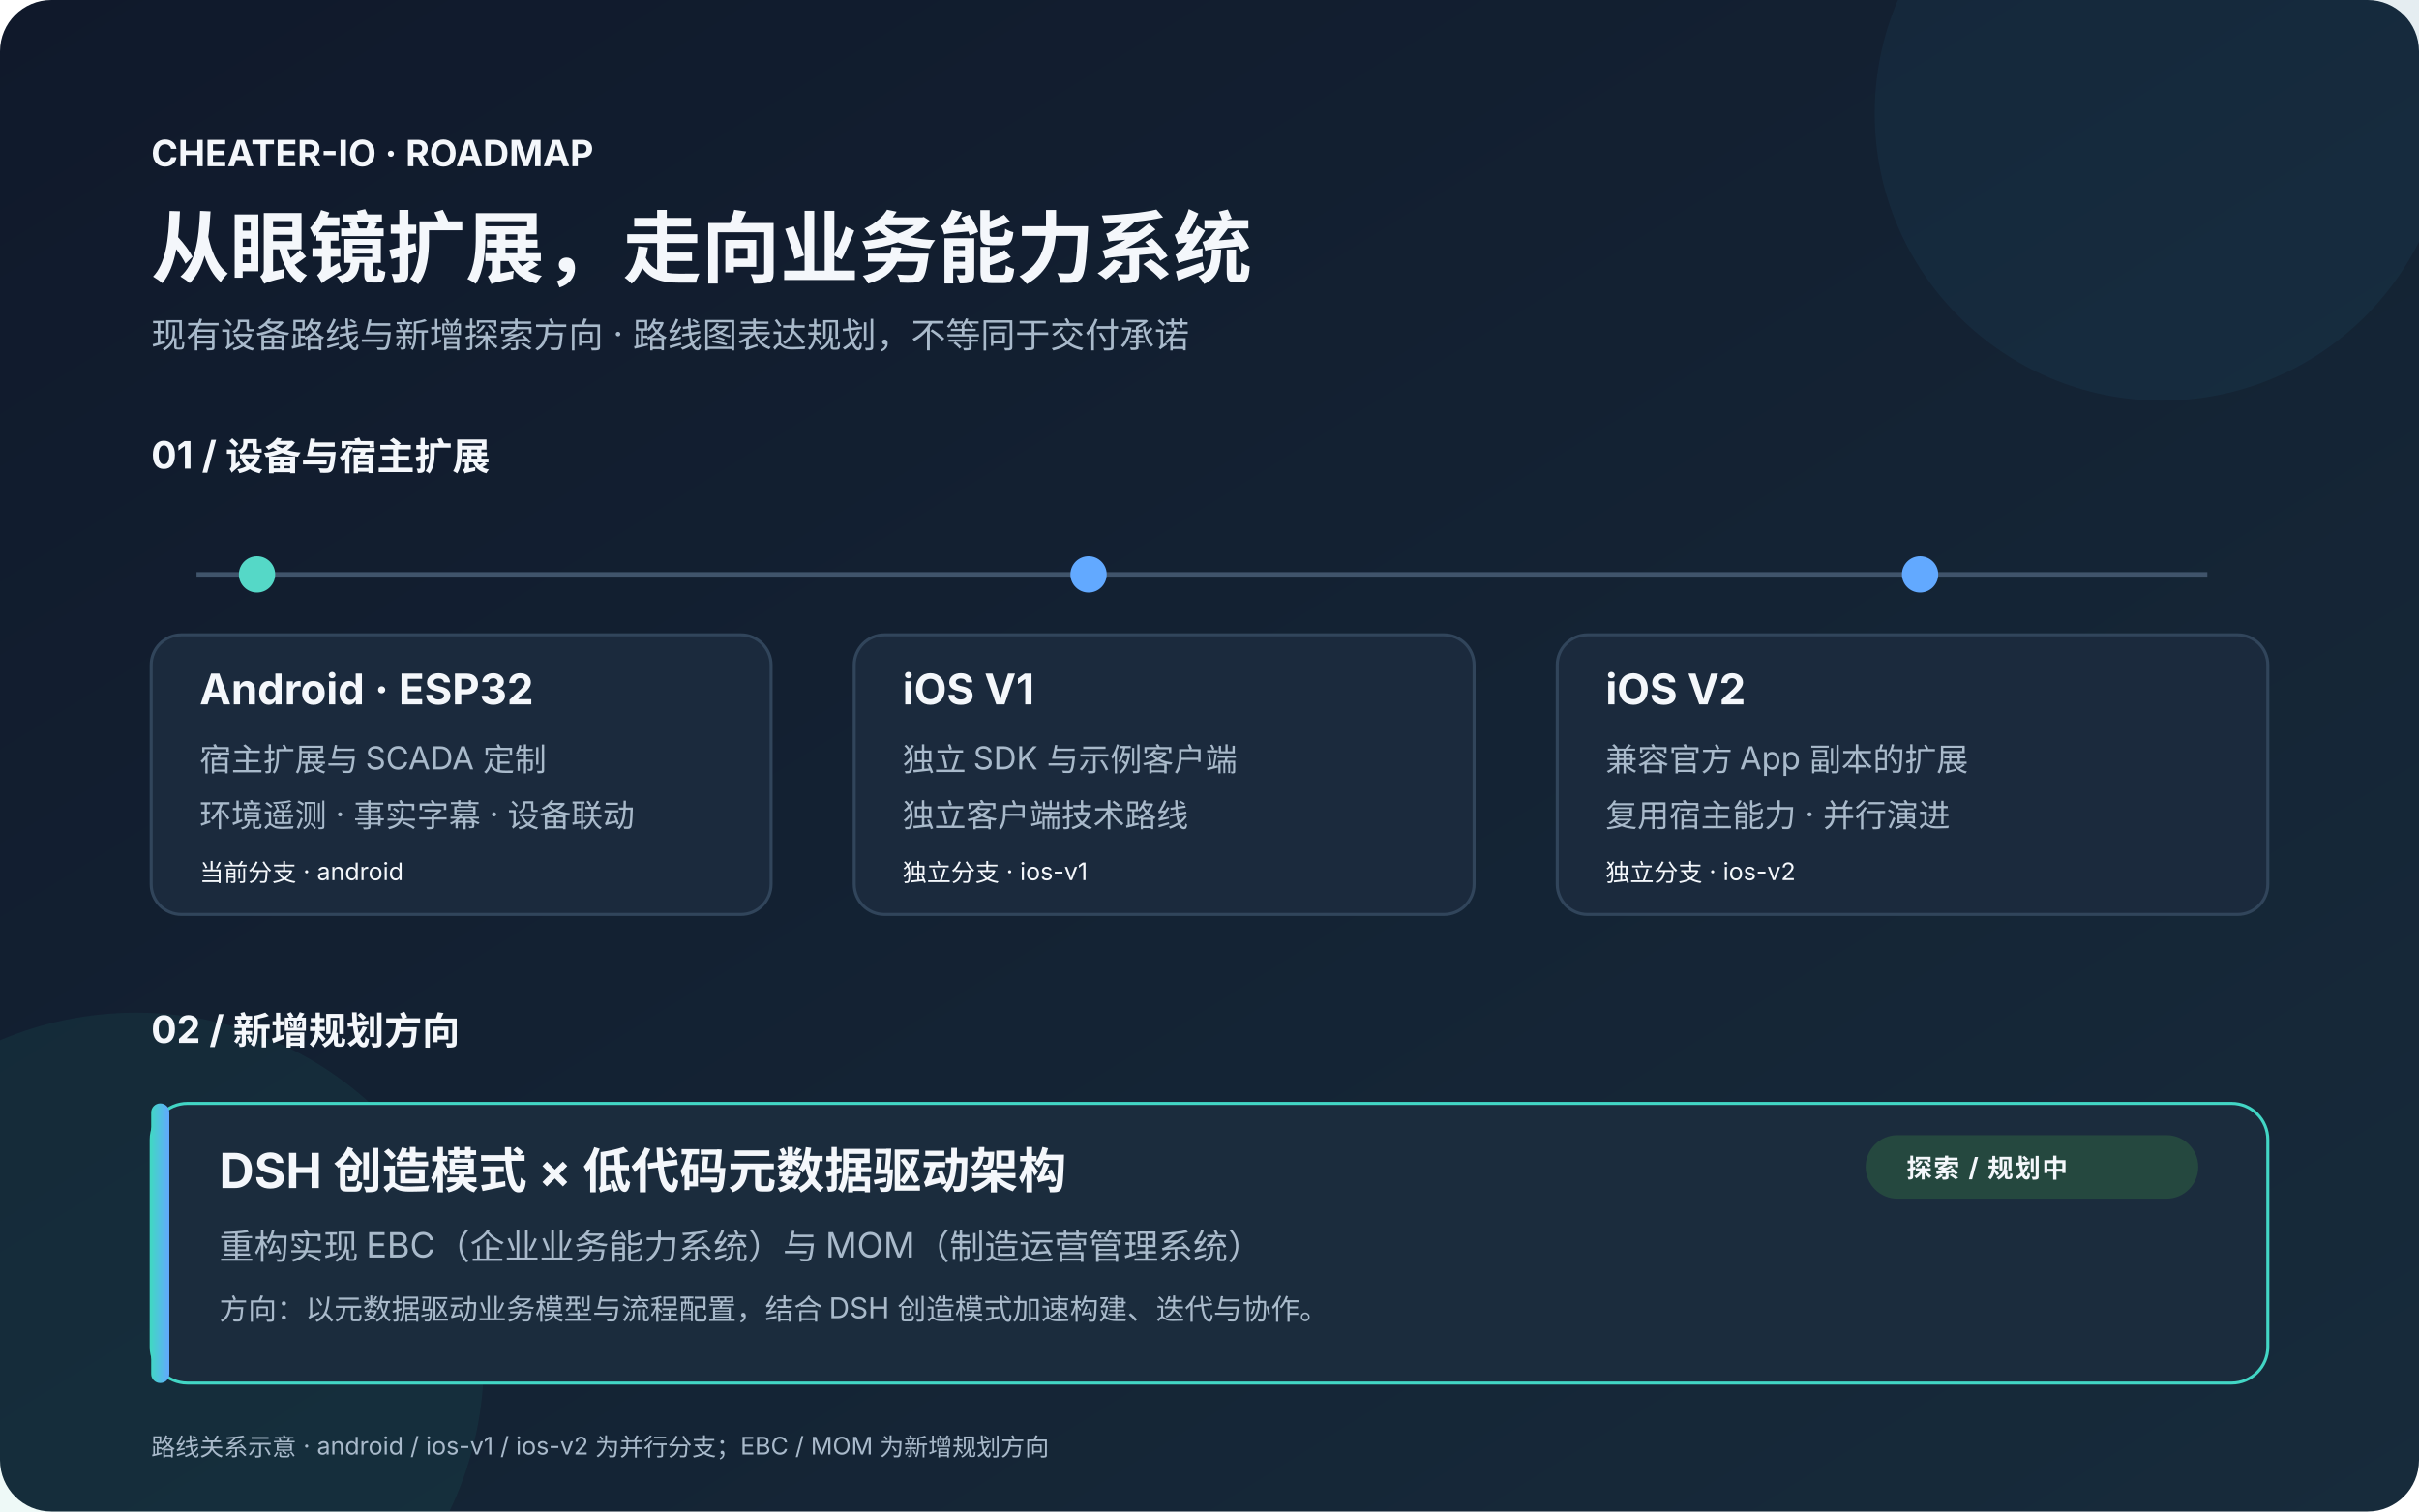
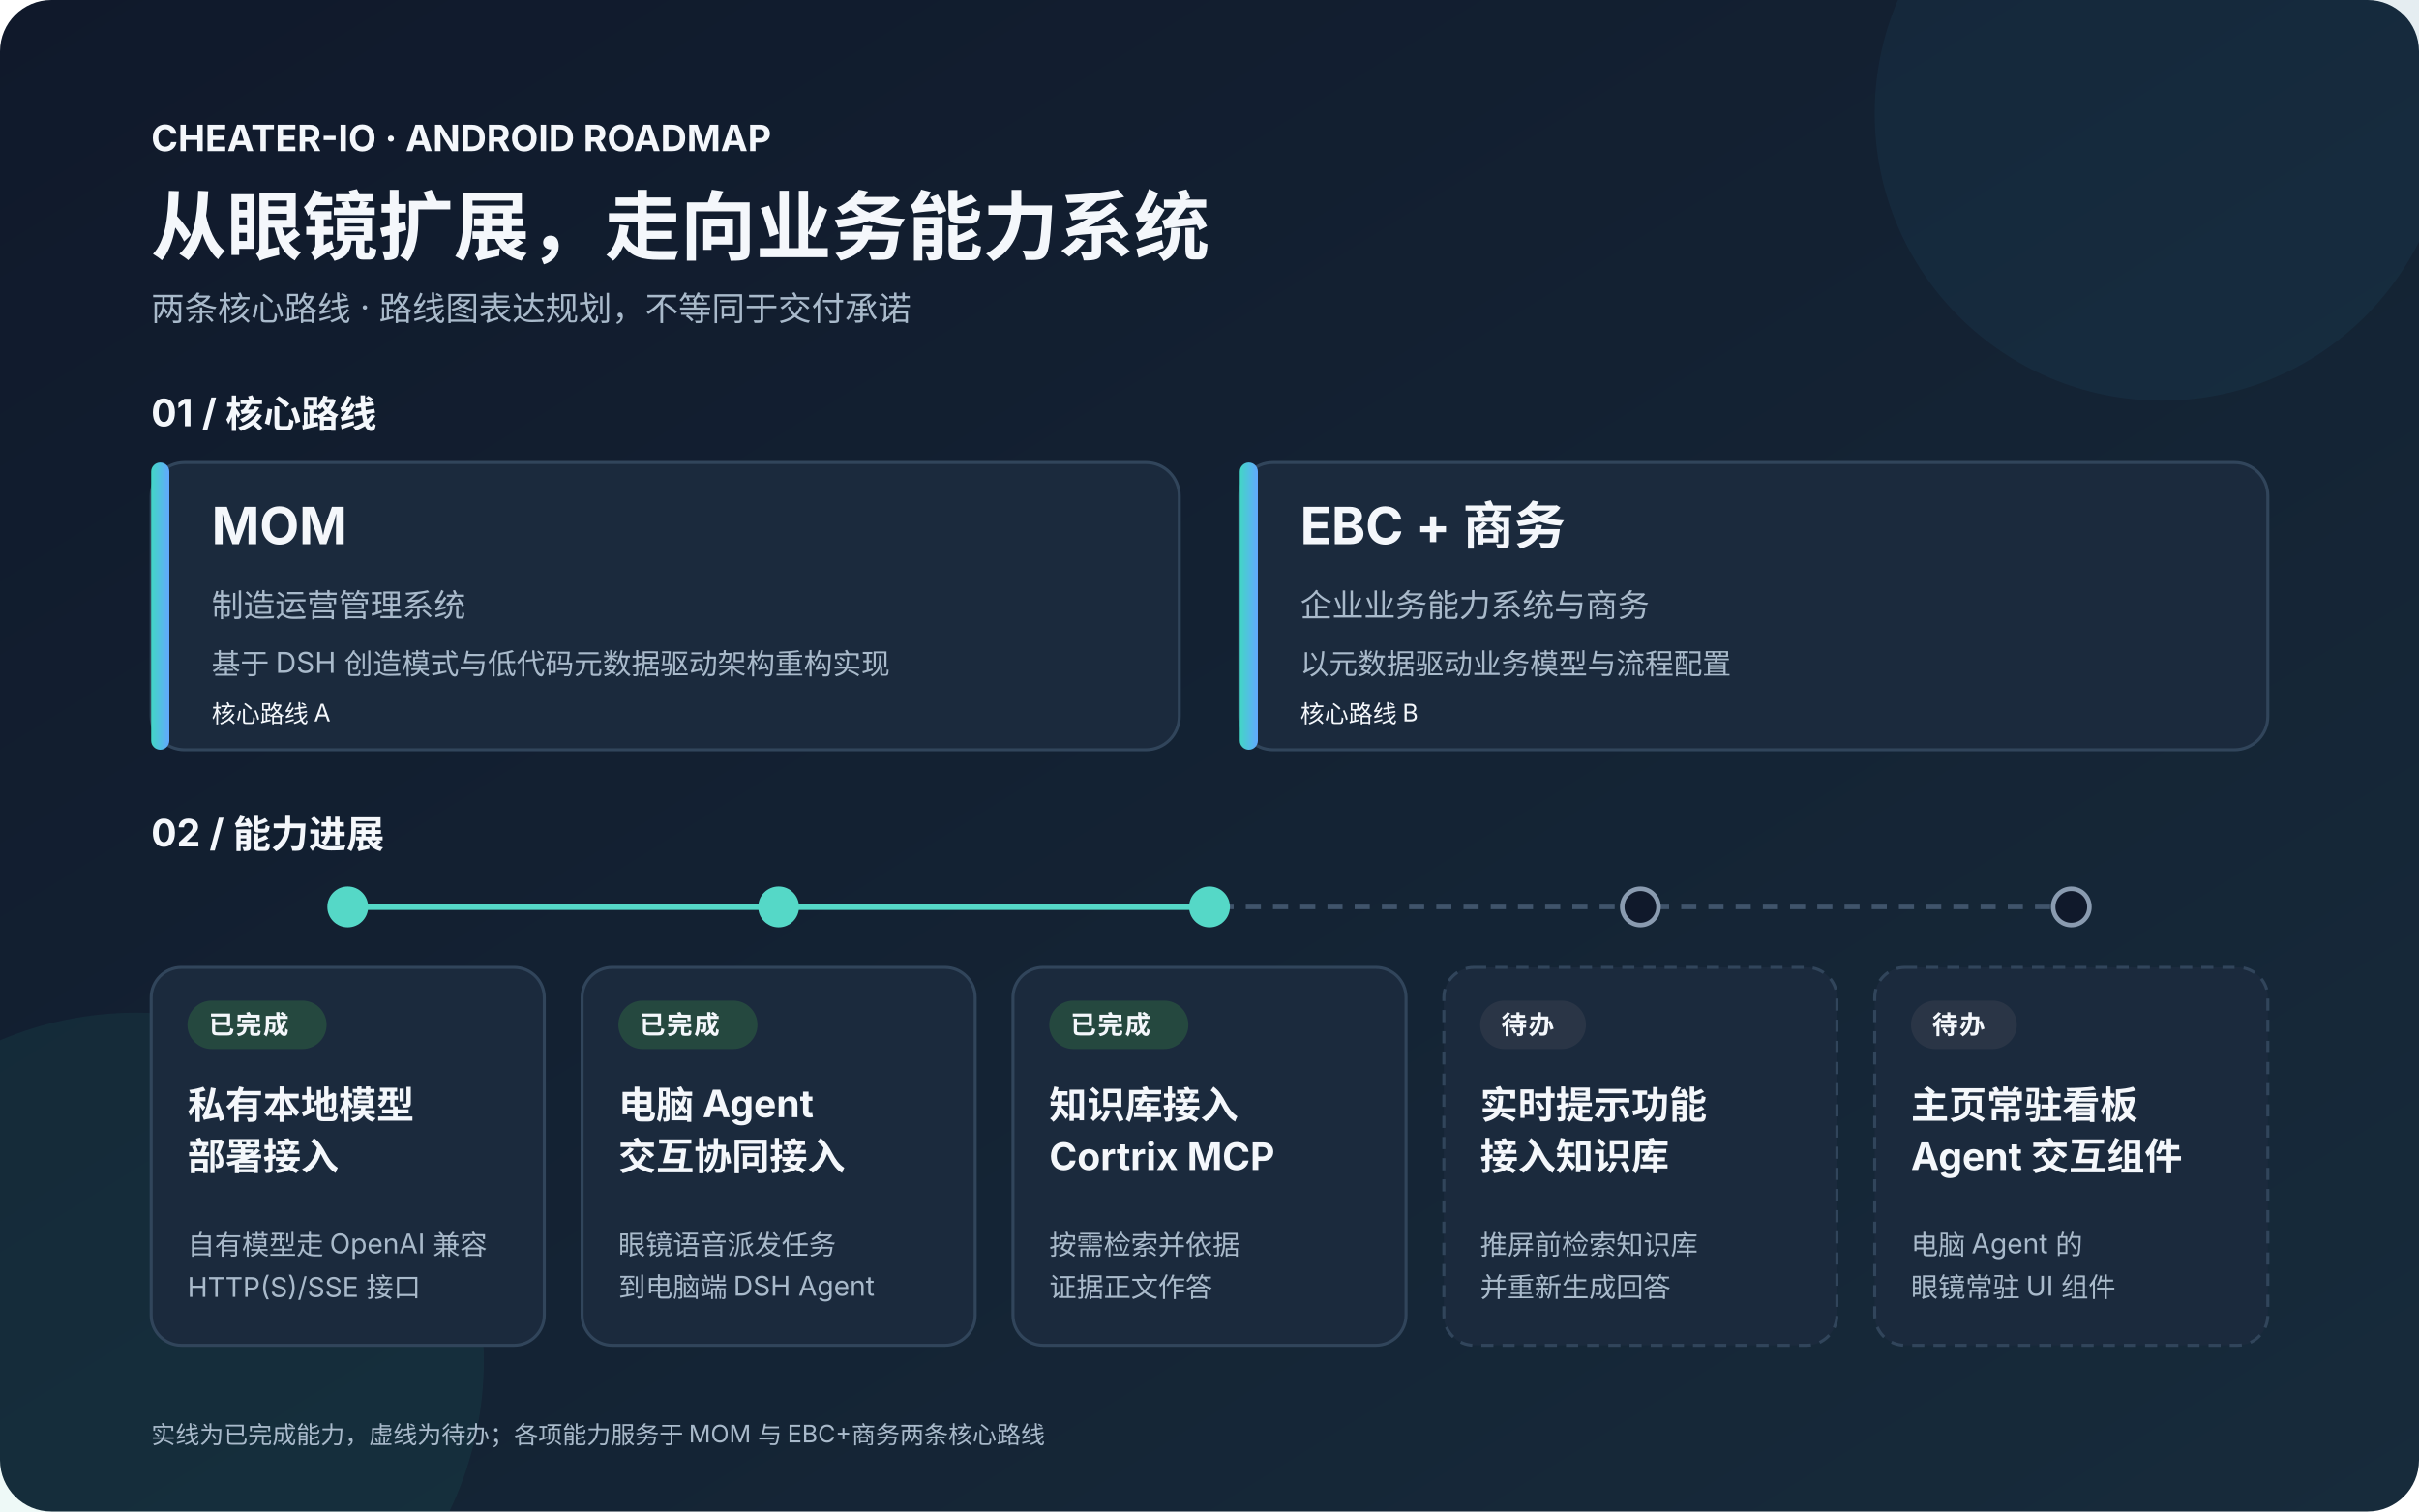
<svg xmlns="http://www.w3.org/2000/svg" width="1600" height="1000" viewBox="0 0 1600 1000" role="img" aria-labelledby="title desc">
  <defs>
    <linearGradient id="bg" x2="1" y2="1">
      <stop stop-color="#10192b" />
      <stop offset="1" stop-color="#172b3b" />
    </linearGradient>
    <linearGradient id="accent" x2="1">
      <stop stop-color="#42d6c5" />
      <stop offset="1" stop-color="#62a9ff" />
    </linearGradient>
    <style>.t{font-family:Inter,-apple-system,BlinkMacSystemFont,'Noto Sans CJK SC',sans-serif;fill:#f4f7fb}.muted{fill:#a9bacb}.small{font-size:21px}.card{fill:#1b2a3d;stroke:#31455b;stroke-width:2}.tag{font-size:17px;font-weight:700;letter-spacing:1px}</style>
  </defs>
  <rect width="1600" height="1000" rx="34" fill="url(#bg)" />
  <circle cx="1430" cy="75" r="190" fill="#25688a" opacity=".12" />
  <circle cx="90" cy="900" r="230" fill="#24b89f" opacity=".08" />
-   <text class="t" x="100" y="110" font-size="24" font-weight="700" fill="#55d8c7">CHEATER-IO · ROADMAP</text>
-   <text class="t" x="100" y="183" font-size="52" font-weight="750">从眼镜扩展，走向业务能力系统</text>
-   <text class="t muted" x="100" y="230" font-size="23">现有设备路线与新增探索方向 · 路线图表达规划，不等同于交付承诺</text>
-   <text class="t" x="100" y="310" font-size="25" font-weight="700">01 / 设备与宿主扩展</text>
-   <path d="M130 380H1460" stroke="#40546b" stroke-width="3" />
-   <path d="M155 380H1015" stroke="url(#accent)" stroke-width="4" />
+   <text class="t" x="100" y="100" font-size="24" font-weight="700" fill="#55d8c7">CHEATER-IO · ANDROID ROADMAP</text>
+   <text class="t" x="100" y="168" font-size="50" font-weight="750">从眼镜扩展，走向业务能力系统</text>
+   <text class="t muted" x="100" y="212" font-size="22">两条核心路线 · 路线图表达规划，不等同于交付承诺</text>
+   <text class="t" x="100" y="282" font-size="25" font-weight="700">01 / 核心路线</text>
  <g>
-     <circle cx="170" cy="380" r="12" fill="#55d8c7" />
-     <rect class="card" x="100" y="420" width="410" height="185" rx="20" />
-     <text class="t" x="132" y="466" font-size="28" font-weight="700">Android · ESP32</text>
-     <text class="t muted small" x="132" y="510">宿主扩展与 SCADA 定制</text>
-     <text class="t muted small" x="132" y="547">环境遥测 · 事实字幕 · 设备联动</text>
-     <text class="t" x="132" y="583" font-size="16" fill="#55d8c7">当前分支 · android</text>
+     <rect class="card" x="100" y="306" width="680" height="190" rx="22" stroke="#42d6c5" />
+     <rect x="100" y="306" width="12" height="190" rx="6" fill="url(#accent)" />
+     <text class="t" x="140" y="360" font-size="34" font-weight="750">MOM</text>
+     <text class="t muted small" x="140" y="408">制造运营管理系统</text>
+     <text class="t muted" x="140" y="446" font-size="19">基于 DSH 创造模式与低代码元数据驱动架构重构实现</text>
+     <text class="t" x="140" y="478" font-size="16" fill="#55d8c7">核心路线 A</text>
  </g>
  <g>
-     <circle cx="720" cy="380" r="12" fill="#62a9ff" />
-     <rect class="card" x="565" y="420" width="410" height="185" rx="20" />
-     <text class="t" x="597" y="466" font-size="28" font-weight="700">iOS V1</text>
-     <text class="t muted small" x="597" y="510">独立 SDK 与示例客户端</text>
-     <text class="t muted small" x="597" y="547">独立客户端技术路线</text>
-     <text class="t" x="597" y="583" font-size="16" fill="#8dbdff">独立分支 · ios-v1</text>
+     <rect class="card" x="820" y="306" width="680" height="190" rx="22" stroke="#62a9ff" />
+     <rect x="820" y="306" width="12" height="190" rx="6" fill="url(#accent)" />
+     <text class="t" x="860" y="360" font-size="34" font-weight="750">EBC + 商务</text>
+     <text class="t muted small" x="860" y="408">企业业务能力系统与商务</text>
+     <text class="t muted" x="860" y="446" font-size="19">以元数据驱动业务模型与流程配置</text>
+     <text class="t" x="860" y="478" font-size="16" fill="#8dbdff">核心路线 B</text>
+   </g>
+   <text class="t" x="100" y="560" font-size="25" font-weight="700">02 / 能力进展</text>
+   <path d="M230 600H1370" stroke="#40546b" stroke-width="3" stroke-dasharray="10 8" />
+   <path d="M230 600H800" stroke="#55d8c7" stroke-width="4" />
+   <g>
+     <circle cx="230" cy="600" r="12" fill="#55d8c7" stroke="#55d8c7" stroke-width="3" />
+     <rect class="card" x="100" y="640" width="260" height="250" rx="20" />
+     <rect x="124" y="662" width="92" height="32" rx="16" fill="#25483f" />
+     <text class="t tag" x="138" y="684" fill="#7ae2cf">已完成</text>
+     <text class="t" x="124" y="740" font-size="25" font-weight="700">私有本地模型</text>
+     <text class="t" x="124" y="774" font-size="25" font-weight="700">部署接入</text>
+     <text class="t muted" x="124" y="830" font-size="18">自有模型走 OpenAI 兼容</text>
+     <text class="t muted" x="124" y="858" font-size="18">HTTP(S)/SSE 接口</text>
  </g>
  <g>
-     <circle cx="1270" cy="380" r="12" fill="#62a9ff" />
-     <rect class="card" x="1030" y="420" width="470" height="185" rx="20" />
-     <text class="t" x="1062" y="466" font-size="28" font-weight="700">iOS V2</text>
-     <text class="t muted small" x="1062" y="510">兼容官方 App 副本的扩展</text>
-     <text class="t muted small" x="1062" y="547">复用宿主能力 · 并行演进</text>
-     <text class="t" x="1062" y="583" font-size="16" fill="#8dbdff">独立分支 · ios-v2</text>
+     <circle cx="515" cy="600" r="12" fill="#55d8c7" stroke="#55d8c7" stroke-width="3" />
+     <rect class="card" x="385" y="640" width="260" height="250" rx="20" />
+     <rect x="409" y="662" width="92" height="32" rx="16" fill="#25483f" />
+     <text class="t tag" x="423" y="684" fill="#7ae2cf">已完成</text>
+     <text class="t" x="409" y="740" font-size="25" font-weight="700">电脑 Agent</text>
+     <text class="t" x="409" y="774" font-size="25" font-weight="700">交互协同接入</text>
+     <text class="t muted" x="409" y="830" font-size="18">眼镜语音派发任务</text>
+     <text class="t muted" x="409" y="858" font-size="18">到电脑端 DSH Agent</text>
  </g>
-   <text class="t" x="100" y="690" font-size="25" font-weight="700">02 / 新增规划方向</text>
-   <rect x="100" y="730" width="1400" height="185" rx="24" fill="#1b2c3d" stroke="#42d6c5" stroke-width="2" />
-   <rect x="100" y="730" width="12" height="185" rx="6" fill="url(#accent)" />
-   <text class="t" x="145" y="786" font-size="32" font-weight="750">DSH 创造模式 × 低代码元数据驱动架构</text>
-   <rect x="1234" y="751" width="220" height="42" rx="21" fill="#25483f" />
-   <text class="t tag" x="1261" y="779" fill="#7ae2cf">探索 / 规划中</text>
-   <text class="t muted" x="145" y="833" font-size="23">重构实现 EBC（企业业务能力系统）与 MOM（制造运营管理系统）</text>
-   <text class="t muted" x="145" y="873" font-size="19">方向：以元数据驱动业务模型与流程配置，结合 DSH 创造模式加速构建、迭代与协作。</text>
-   <text class="t muted" x="100" y="963" font-size="16">路线关系示意 · android / ios-v1 / ios-v2 为并行分支；EBC / MOM 为新增规划方向</text>
+   <g>
+     <circle cx="800" cy="600" r="12" fill="#55d8c7" stroke="#55d8c7" stroke-width="3" />
+     <rect class="card" x="670" y="640" width="260" height="250" rx="20" />
+     <rect x="694" y="662" width="92" height="32" rx="16" fill="#25483f" />
+     <text class="t tag" x="708" y="684" fill="#7ae2cf">已完成</text>
+     <text class="t" x="694" y="740" font-size="25" font-weight="700">知识库接入</text>
+     <text class="t" x="694" y="774" font-size="25" font-weight="700">Cortrix MCP</text>
+     <text class="t muted" x="694" y="830" font-size="18">按需检索并依据</text>
+     <text class="t muted" x="694" y="858" font-size="18">证据正文作答</text>
+   </g>
+   <g>
+     <circle cx="1085" cy="600" r="12" fill="#10192b" stroke="#8a9bb0" stroke-width="3" />
+     <rect class="card" x="955" y="640" width="260" height="250" rx="20" stroke-dasharray="8 6" />
+     <rect x="979" y="662" width="70" height="32" rx="16" fill="#2a3546" />
+     <text class="t tag" x="993" y="684" fill="#b4c2d2">待办</text>
+     <text class="t" x="979" y="740" font-size="25" font-weight="700">实时提示功能</text>
+     <text class="t" x="979" y="774" font-size="25" font-weight="700">接入知识库</text>
+     <text class="t muted" x="979" y="830" font-size="18">推屏前检索知识库</text>
+     <text class="t muted" x="979" y="858" font-size="18">并重新生成回答</text>
+   </g>
+   <g>
+     <circle cx="1370" cy="600" r="12" fill="#10192b" stroke="#8a9bb0" stroke-width="3" />
+     <rect class="card" x="1240" y="640" width="260" height="250" rx="20" stroke-dasharray="8 6" />
+     <rect x="1264" y="662" width="70" height="32" rx="16" fill="#2a3546" />
+     <text class="t tag" x="1278" y="684" fill="#b4c2d2">待办</text>
+     <text class="t" x="1264" y="740" font-size="25" font-weight="700">主页常驻看板</text>
+     <text class="t" x="1264" y="774" font-size="25" font-weight="700">Agent 交互组件</text>
+     <text class="t muted" x="1264" y="830" font-size="18">电脑 Agent 的</text>
+     <text class="t muted" x="1264" y="858" font-size="18">眼镜常驻 UI 组件</text>
+   </g>
+   <text class="t muted" x="100" y="955" font-size="16">实线为已完成能力，虚线为待办；各项能力服务于 MOM 与 EBC+商务两条核心路线</text>
</svg>
